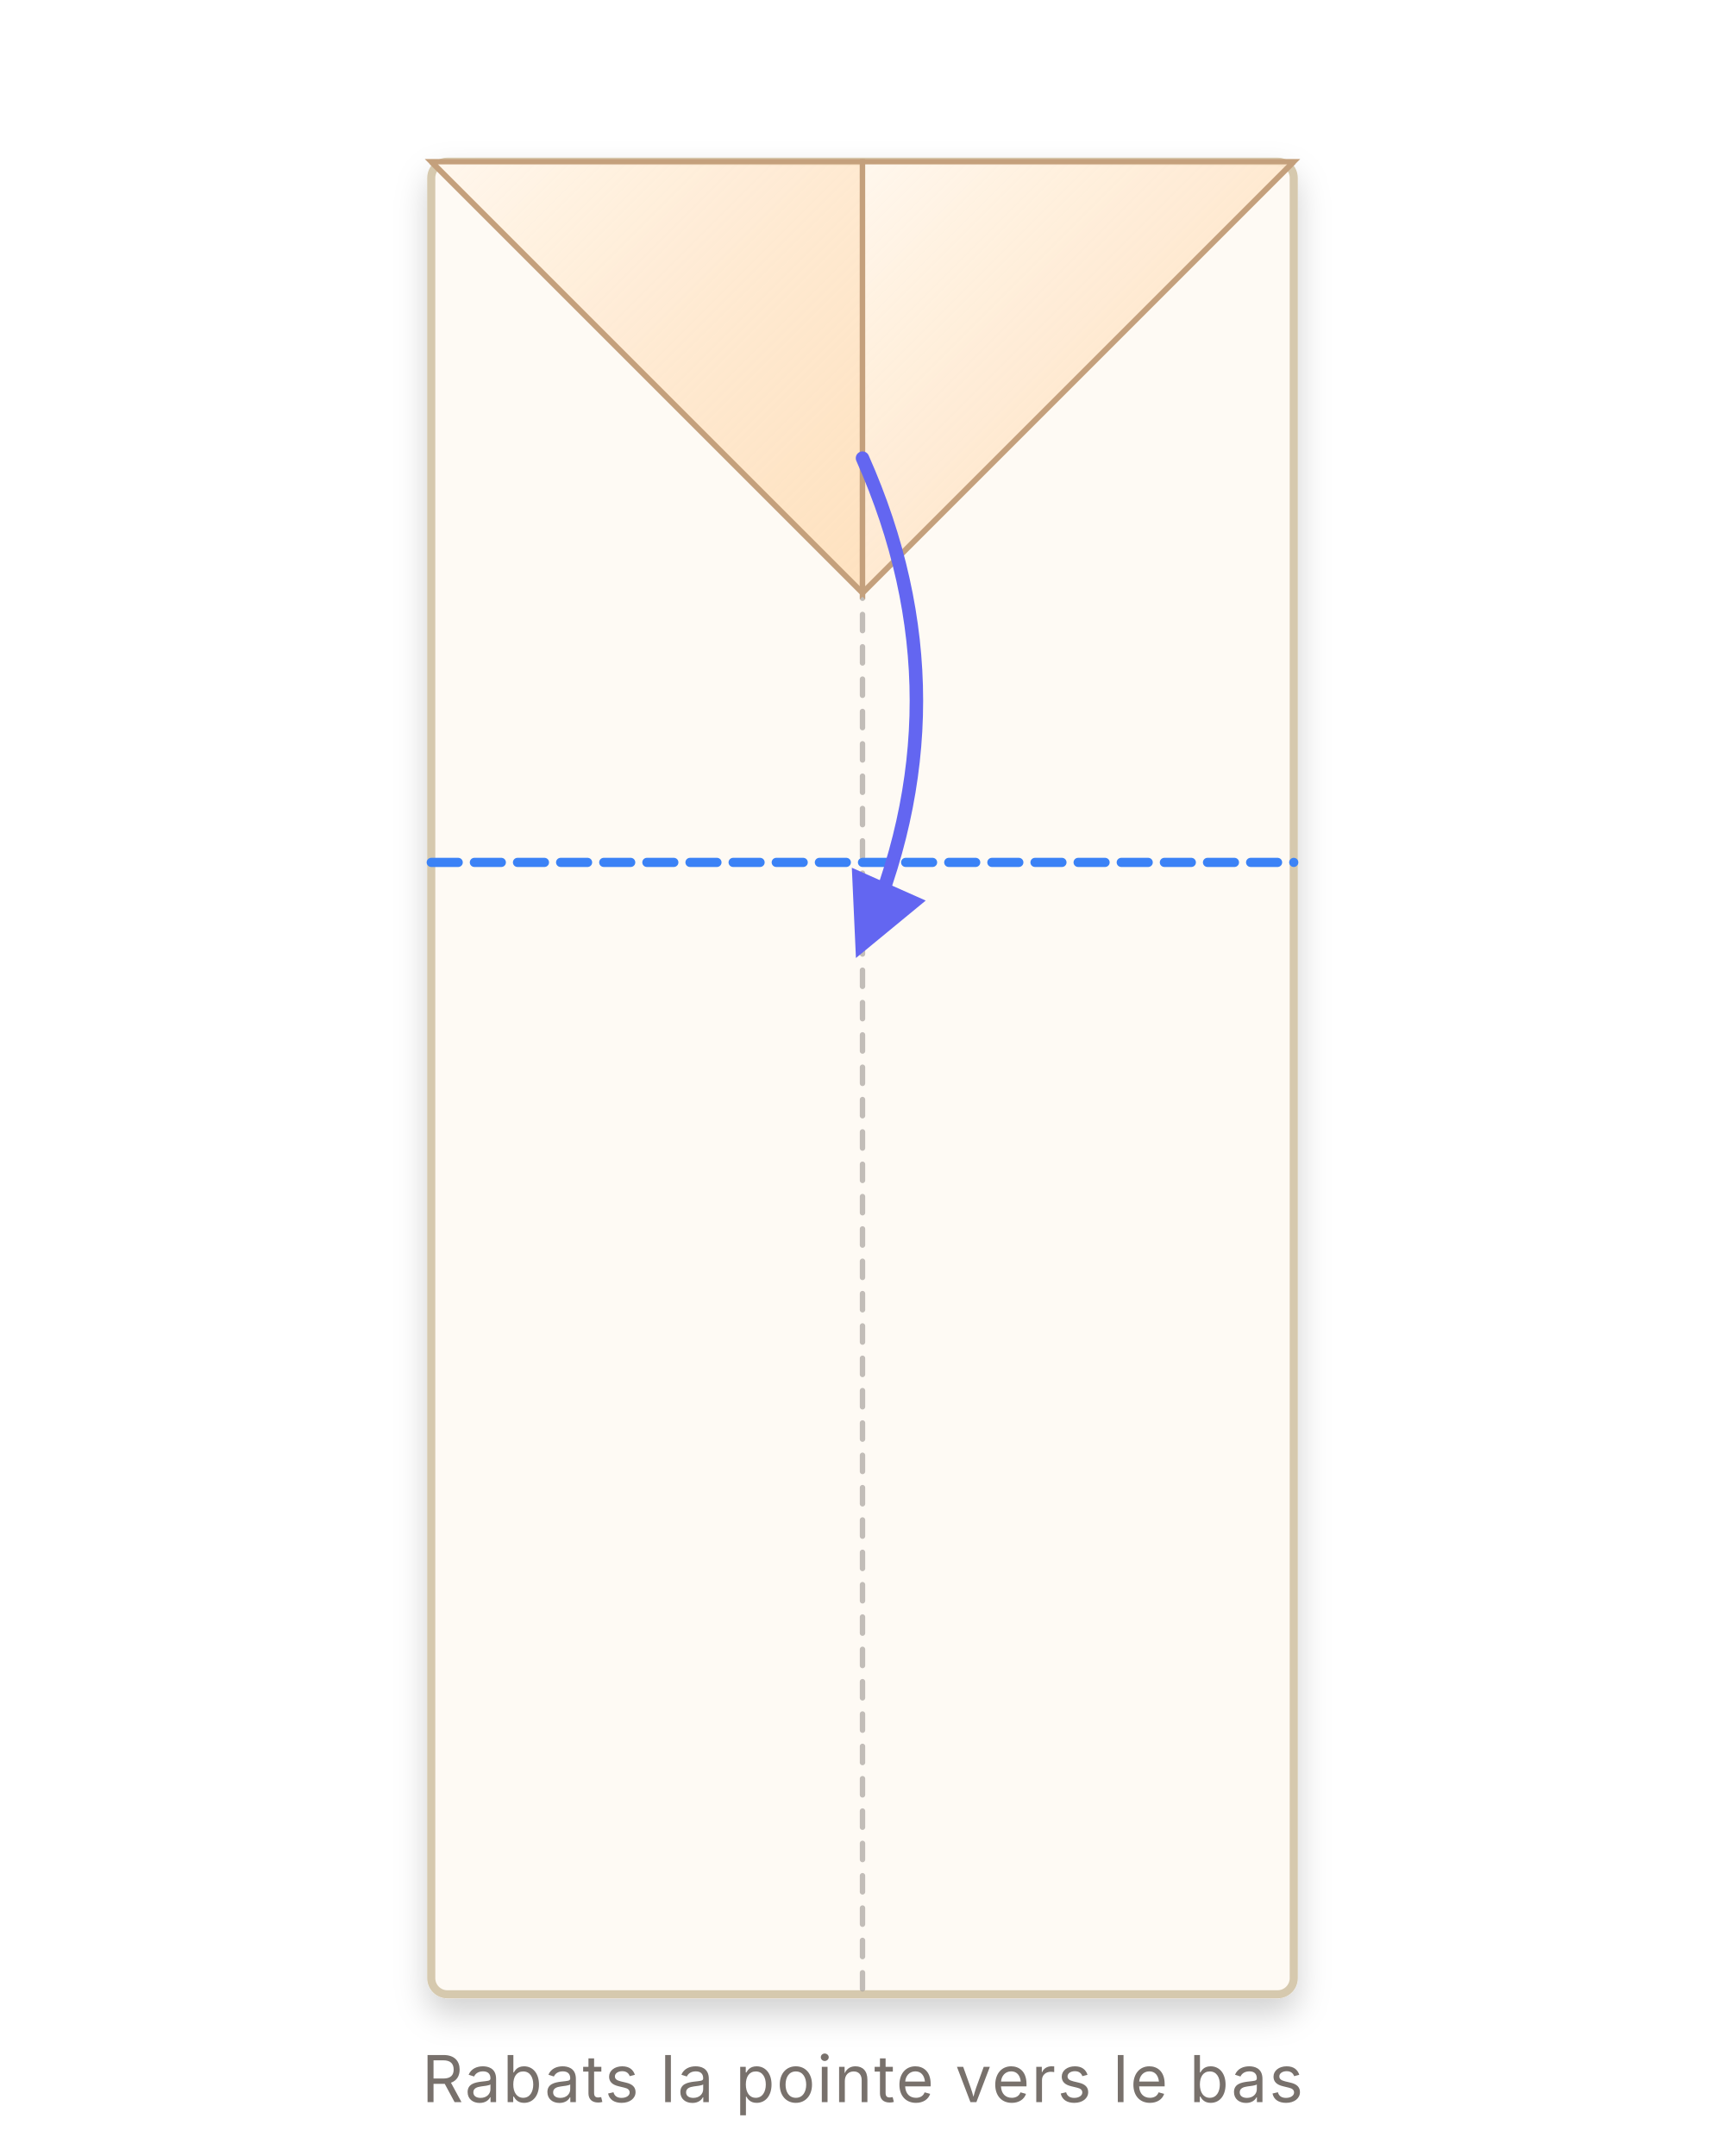
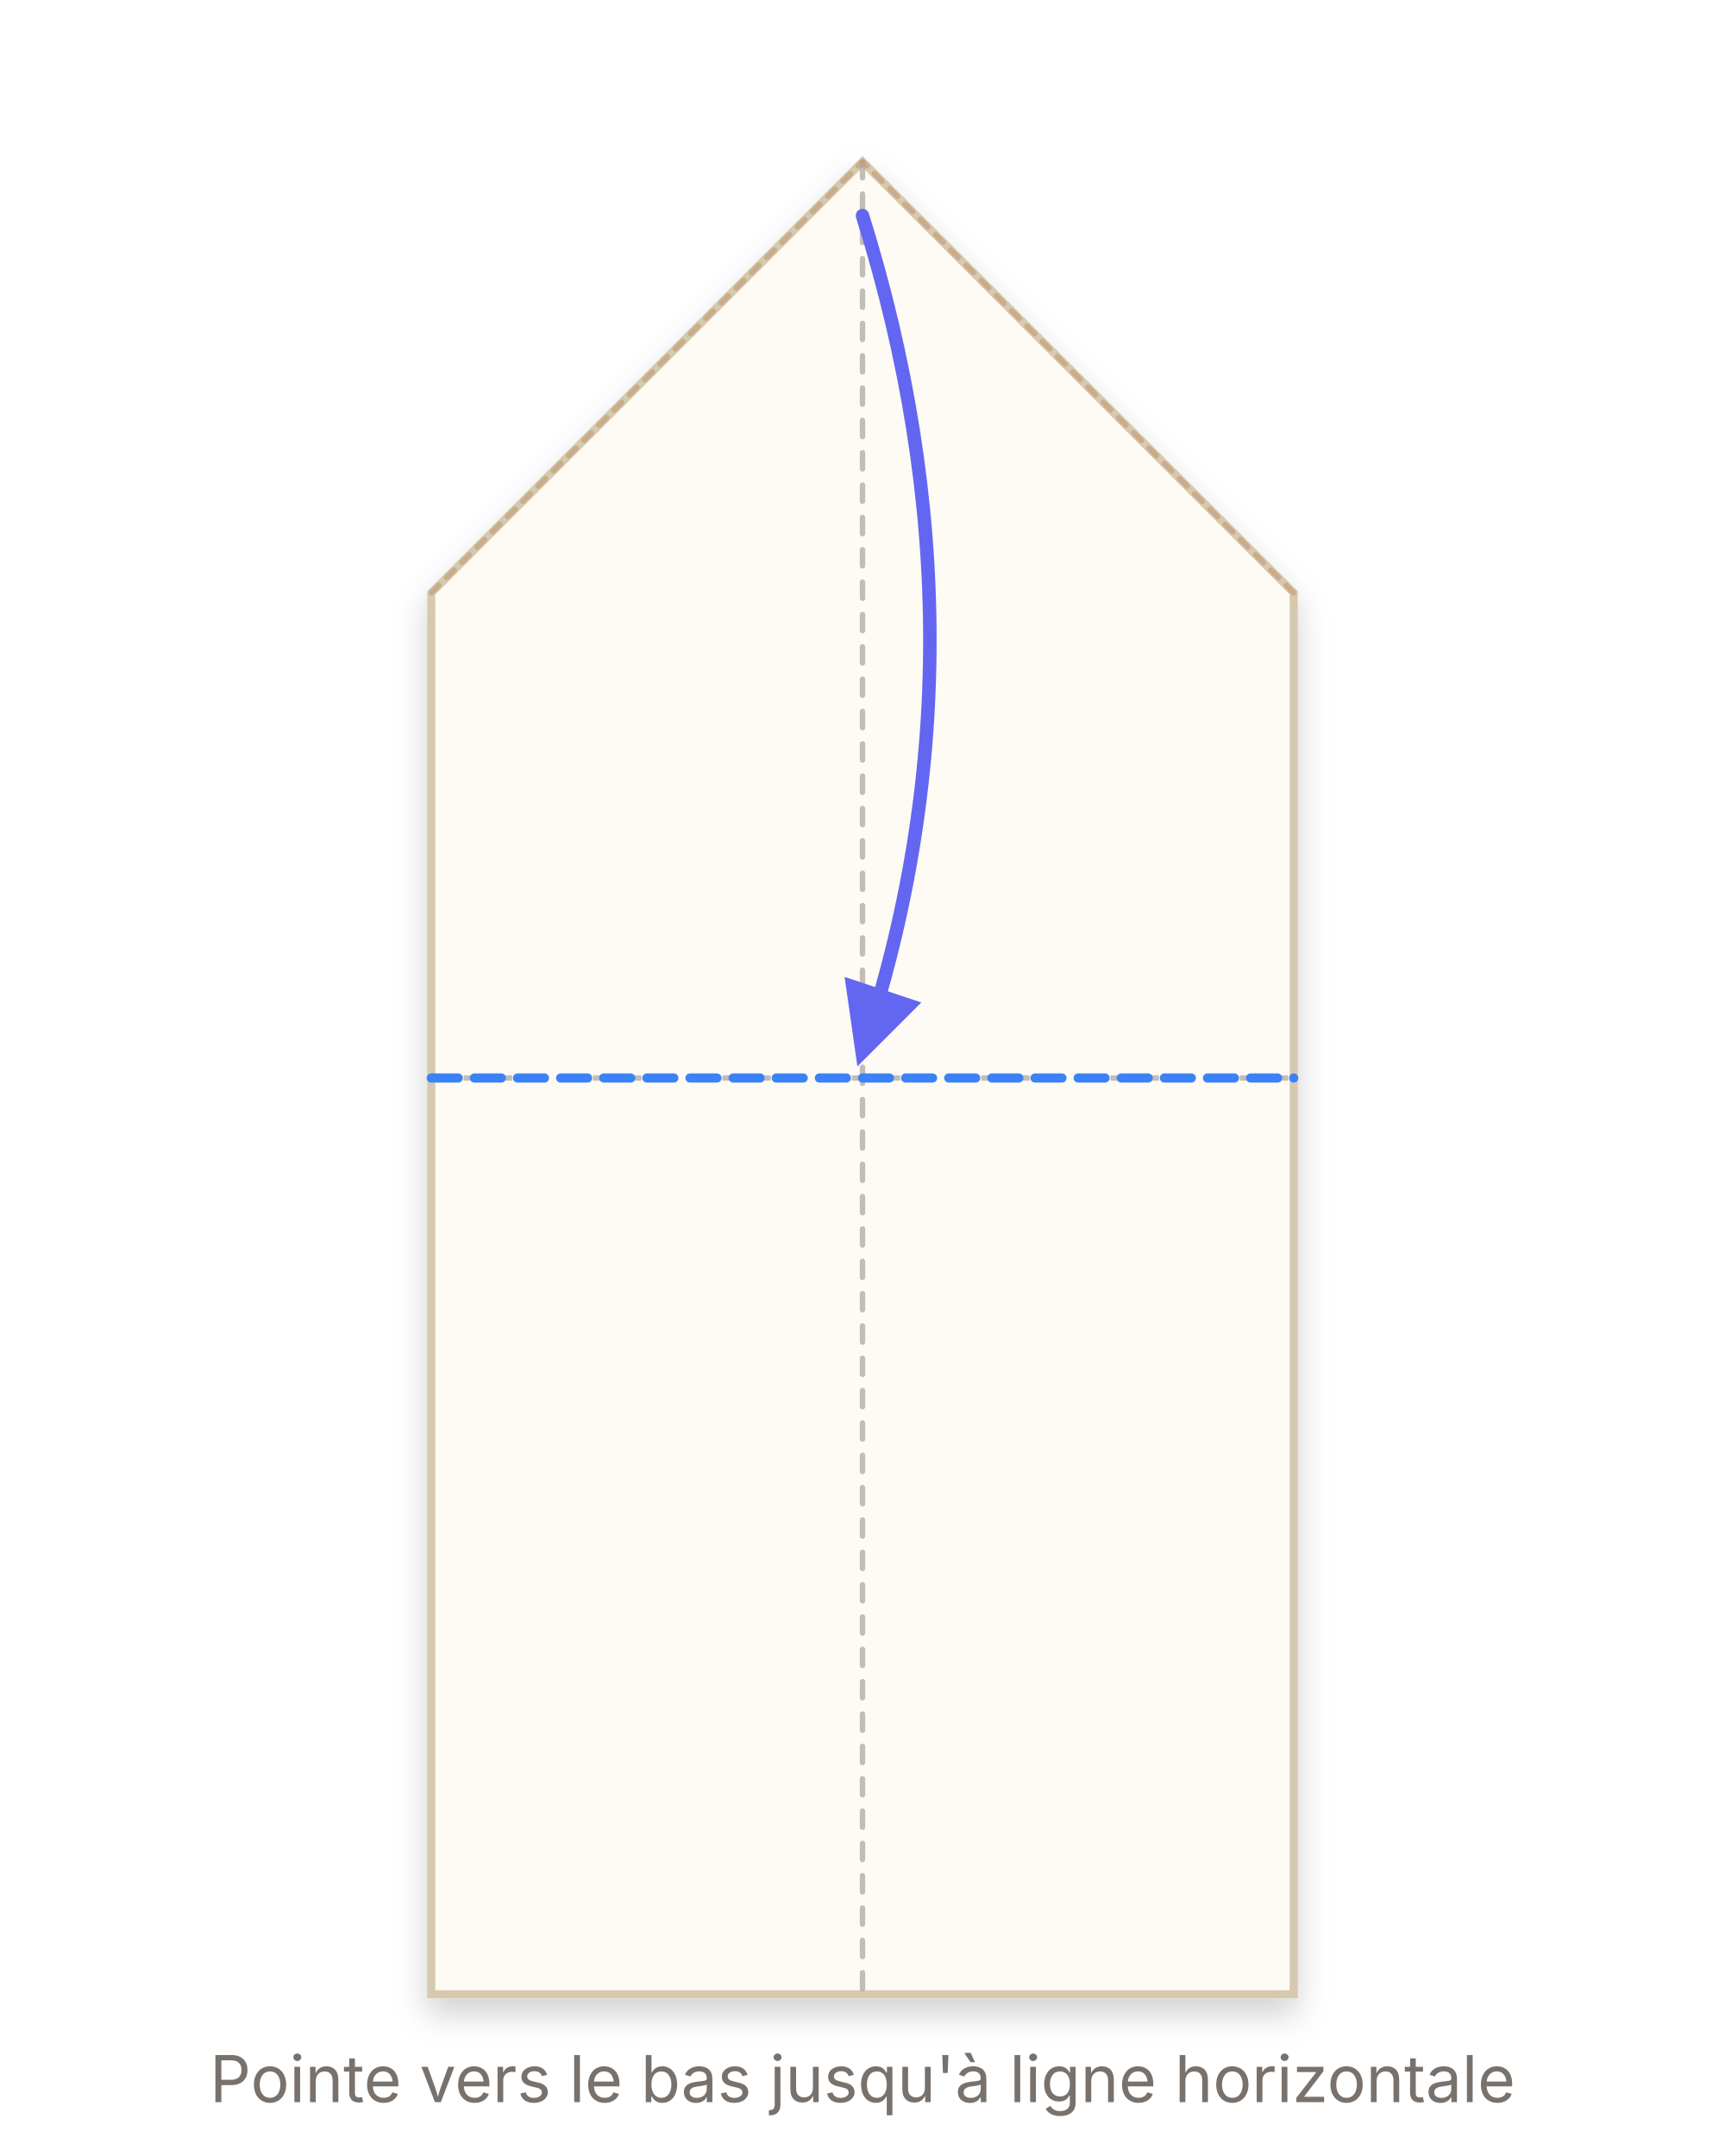
- <svg xmlns="http://www.w3.org/2000/svg" viewBox="0 0 320 400" fill="none" font-family="system-ui, -apple-system, sans-serif">
+ <svg xmlns="http://www.w3.org/2000/svg" viewBox="0 0 320 400" fill="none" font-family="system-ui,-apple-system,sans-serif">
  <defs>
    <filter id="ps" x="-10%" y="-10%" width="120%" height="120%">
      <feGaussianBlur in="SourceAlpha" stdDeviation="3" />
      <feOffset dx="0" dy="3" />
      <feComponentTransfer>
        <feFuncA type="linear" slope="0.18" />
      </feComponentTransfer>
      <feMerge>
        <feMergeNode />
        <feMergeNode in="SourceGraphic" />
      </feMerge>
    </filter>
    <marker id="arr" viewBox="0 0 10 10" refX="8" refY="5" markerWidth="6" markerHeight="6" orient="auto-start-reverse">
      <path d="M 0 0 L 10 5 L 0 10 z" fill="#6366f1" />
    </marker>
    <marker id="arrT" viewBox="0 0 10 10" refX="8" refY="5" markerWidth="6" markerHeight="6" orient="auto-start-reverse">
      <path d="M 0 0 L 10 5 L 0 10 z" fill="#14b8a6" />
    </marker>
    <linearGradient id="foldTri" x1="0" y1="0" x2="1" y2="1">
      <stop offset="0" stop-color="#fff7ed" />
      <stop offset="1" stop-color="#fed7aa" stop-opacity="0.7" />
    </linearGradient>
  </defs>
-   <rect x="80" y="30" width="160" height="340" rx="3" fill="#fefaf4" stroke="#d6c9ae" stroke-width="1.5" filter="url(#ps)" />
+   <polygon points="160,30 240,110 240,370 80,370 80,110" fill="#fefaf4" stroke="#d6c9ae" stroke-width="1.5" filter="url(#ps)" />
  <line x1="160" y1="30" x2="160" y2="370" stroke="#a8a29e" stroke-width="1" stroke-dasharray="3 3" stroke-linecap="round" opacity="0.7" />
-   <polygon points="80,30 160,30 160,110" fill="url(#foldTri)" stroke="#c4a07c" stroke-width="1" />
-   <line x1="80" y1="30" x2="160" y2="110" stroke="#c4a07c" stroke-width="1" />
-   <polygon points="240,30 160,30 160,110" fill="url(#foldTri)" stroke="#c4a07c" stroke-width="1" />
-   <line x1="240" y1="30" x2="160" y2="110" stroke="#c4a07c" stroke-width="1" />
-   <line x1="80" y1="160" x2="240" y2="160" stroke="#3b82f6" stroke-width="1.7" stroke-dasharray="5 3" stroke-linecap="round" />
-   <path d="M 160 85 Q 180 130 160 175" stroke="#6366f1" stroke-width="2.5" stroke-linecap="round" fill="none" marker-end="url(#arr)" />
-   <text x="160" y="390" text-anchor="middle" font-size="12" fill="#78716c" letter-spacing="0.3">Rabats la pointe vers le bas</text>
+   <line x1="80" y1="200" x2="240" y2="200" stroke="#a8a29e" stroke-width="1" stroke-dasharray="3 3" opacity="0.7" />
+   <line x1="80" y1="110" x2="160" y2="30" stroke="#c4a07c" stroke-width="1" stroke-dasharray="2 2" stroke-linecap="round" opacity="0.7" />
+   <line x1="240" y1="110" x2="160" y2="30" stroke="#c4a07c" stroke-width="1" stroke-dasharray="2 2" stroke-linecap="round" opacity="0.7" />
+   <line x1="80" y1="200" x2="240" y2="200" stroke="#3b82f6" stroke-width="1.7" stroke-dasharray="5 3" stroke-linecap="round" />
+   <path d="M 160 40 Q 185 120 160 195" stroke="#6366f1" stroke-width="2.5" stroke-linecap="round" fill="none" marker-end="url(#arr)" />
+   <text x="160" y="390" text-anchor="middle" font-size="12" fill="#78716c">Pointe vers le bas jusqu'à ligne horizontale</text>
</svg>
